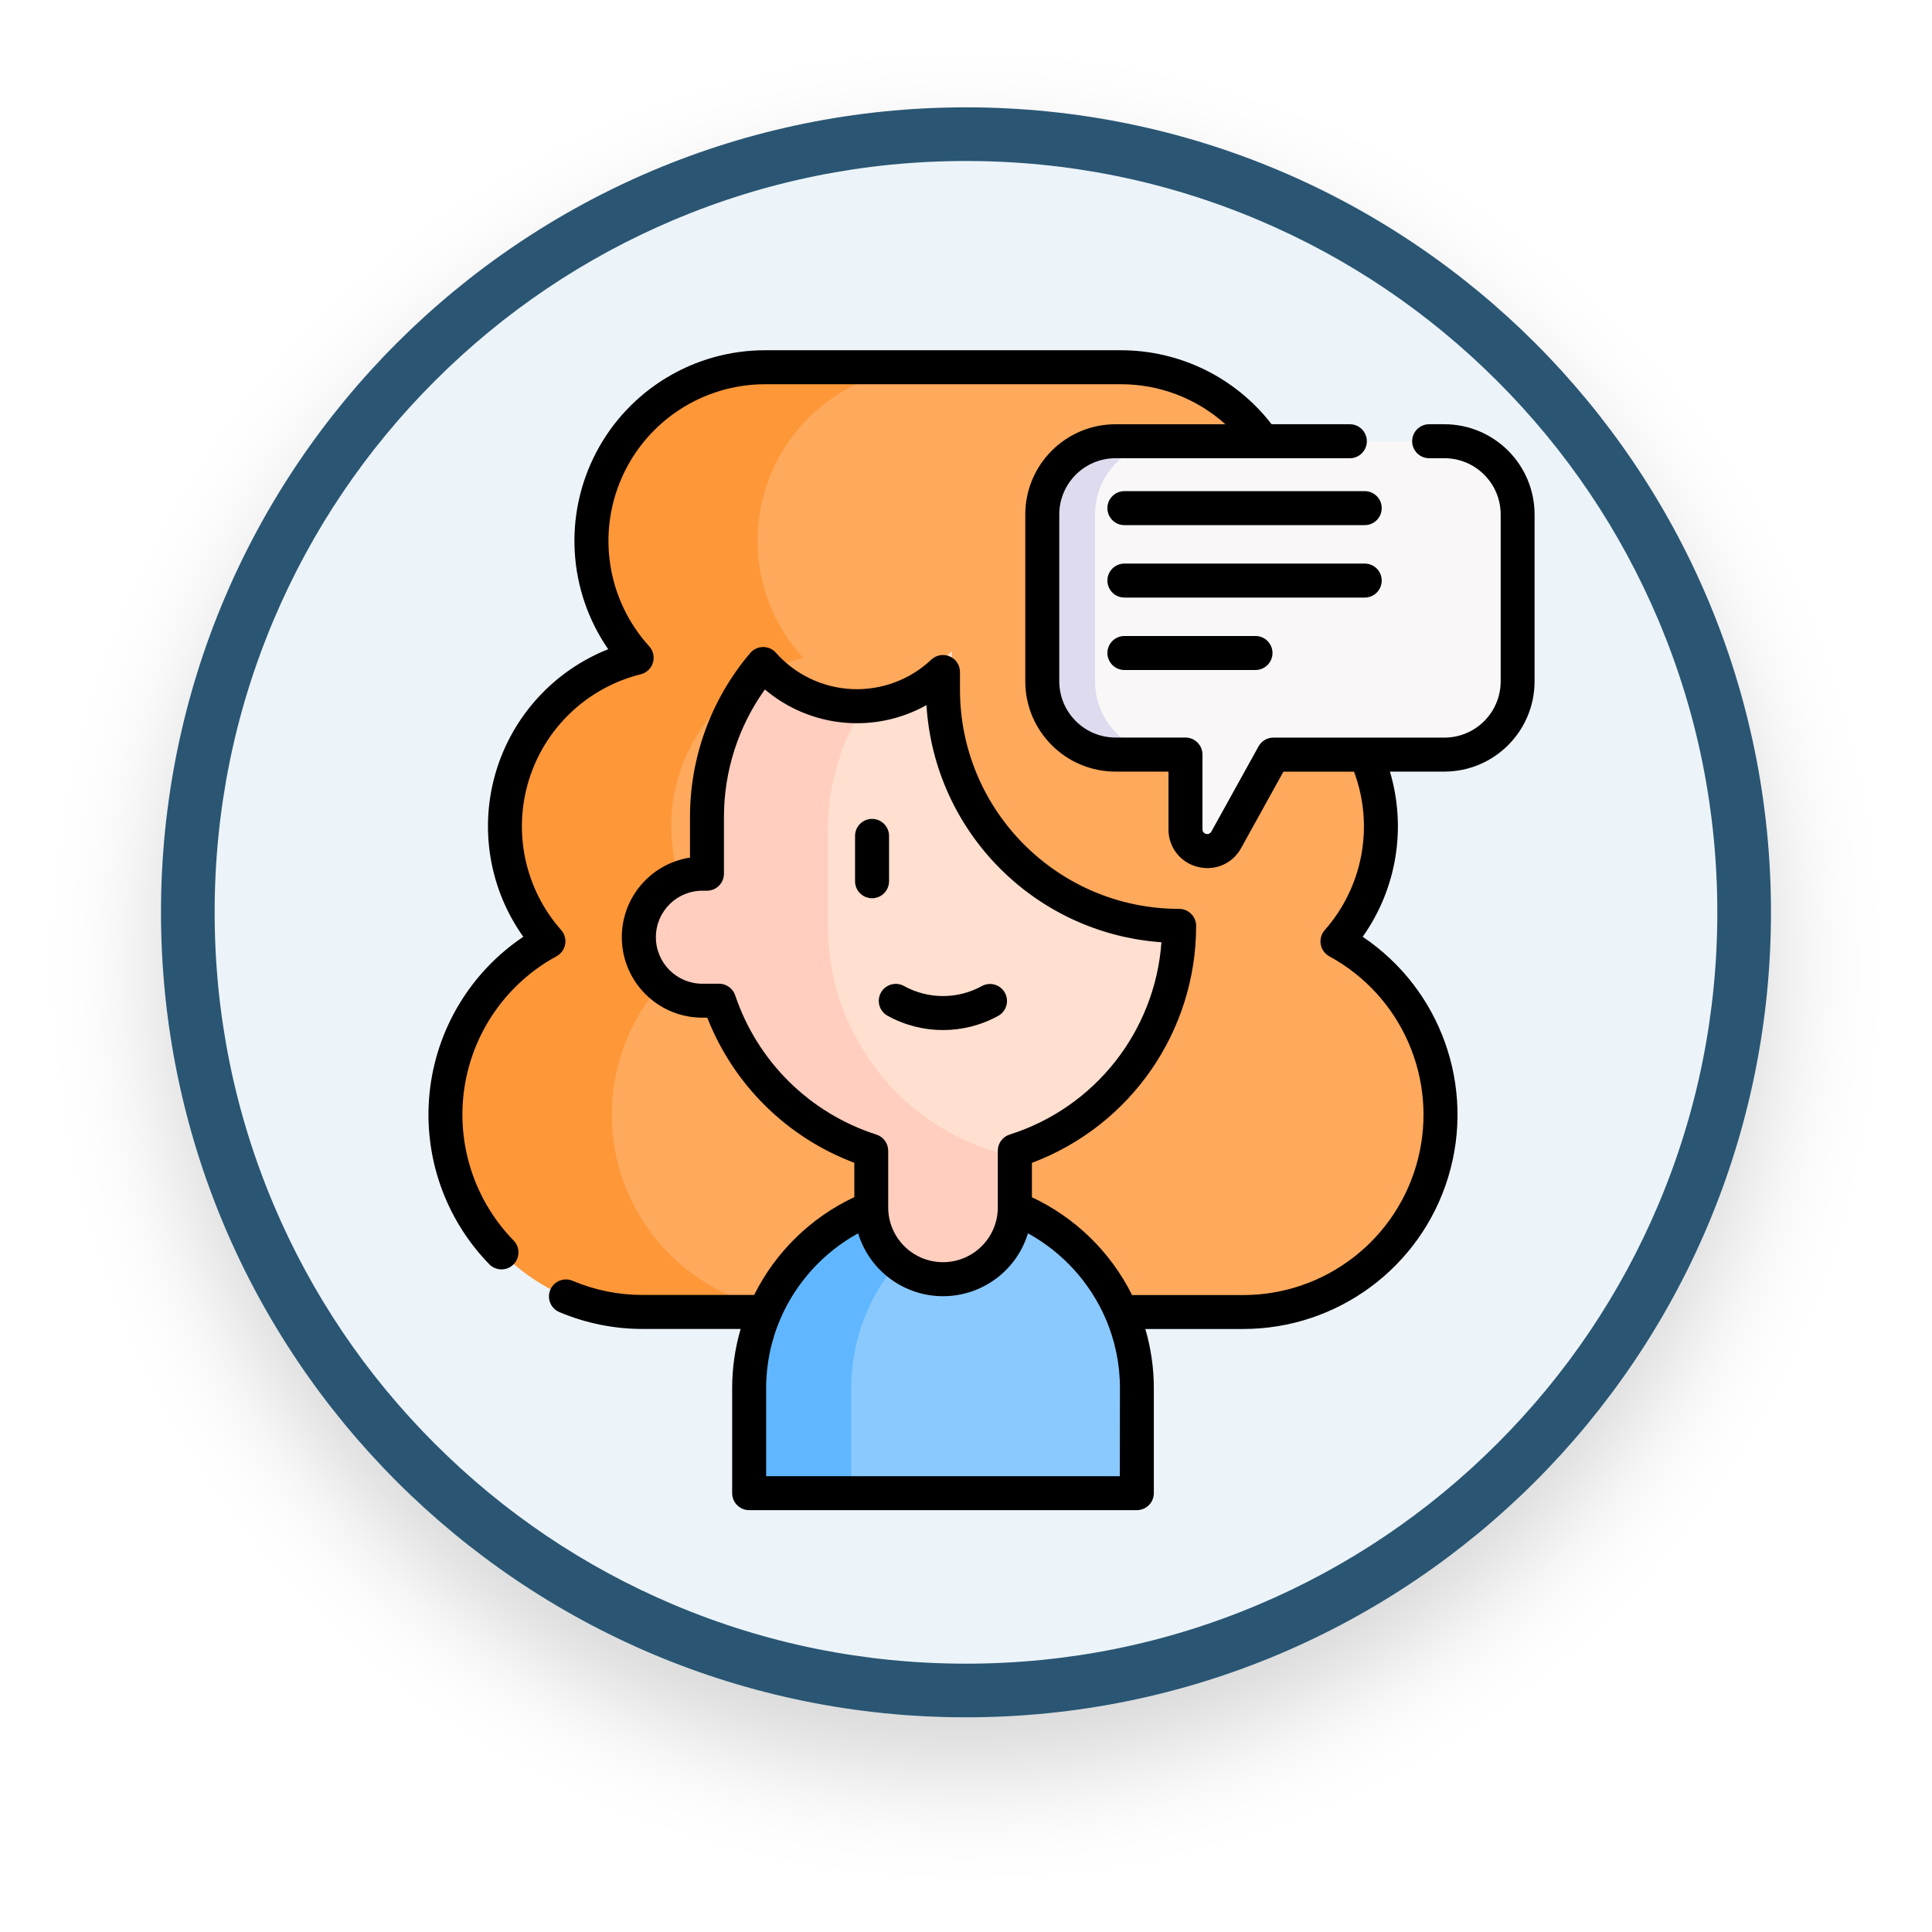
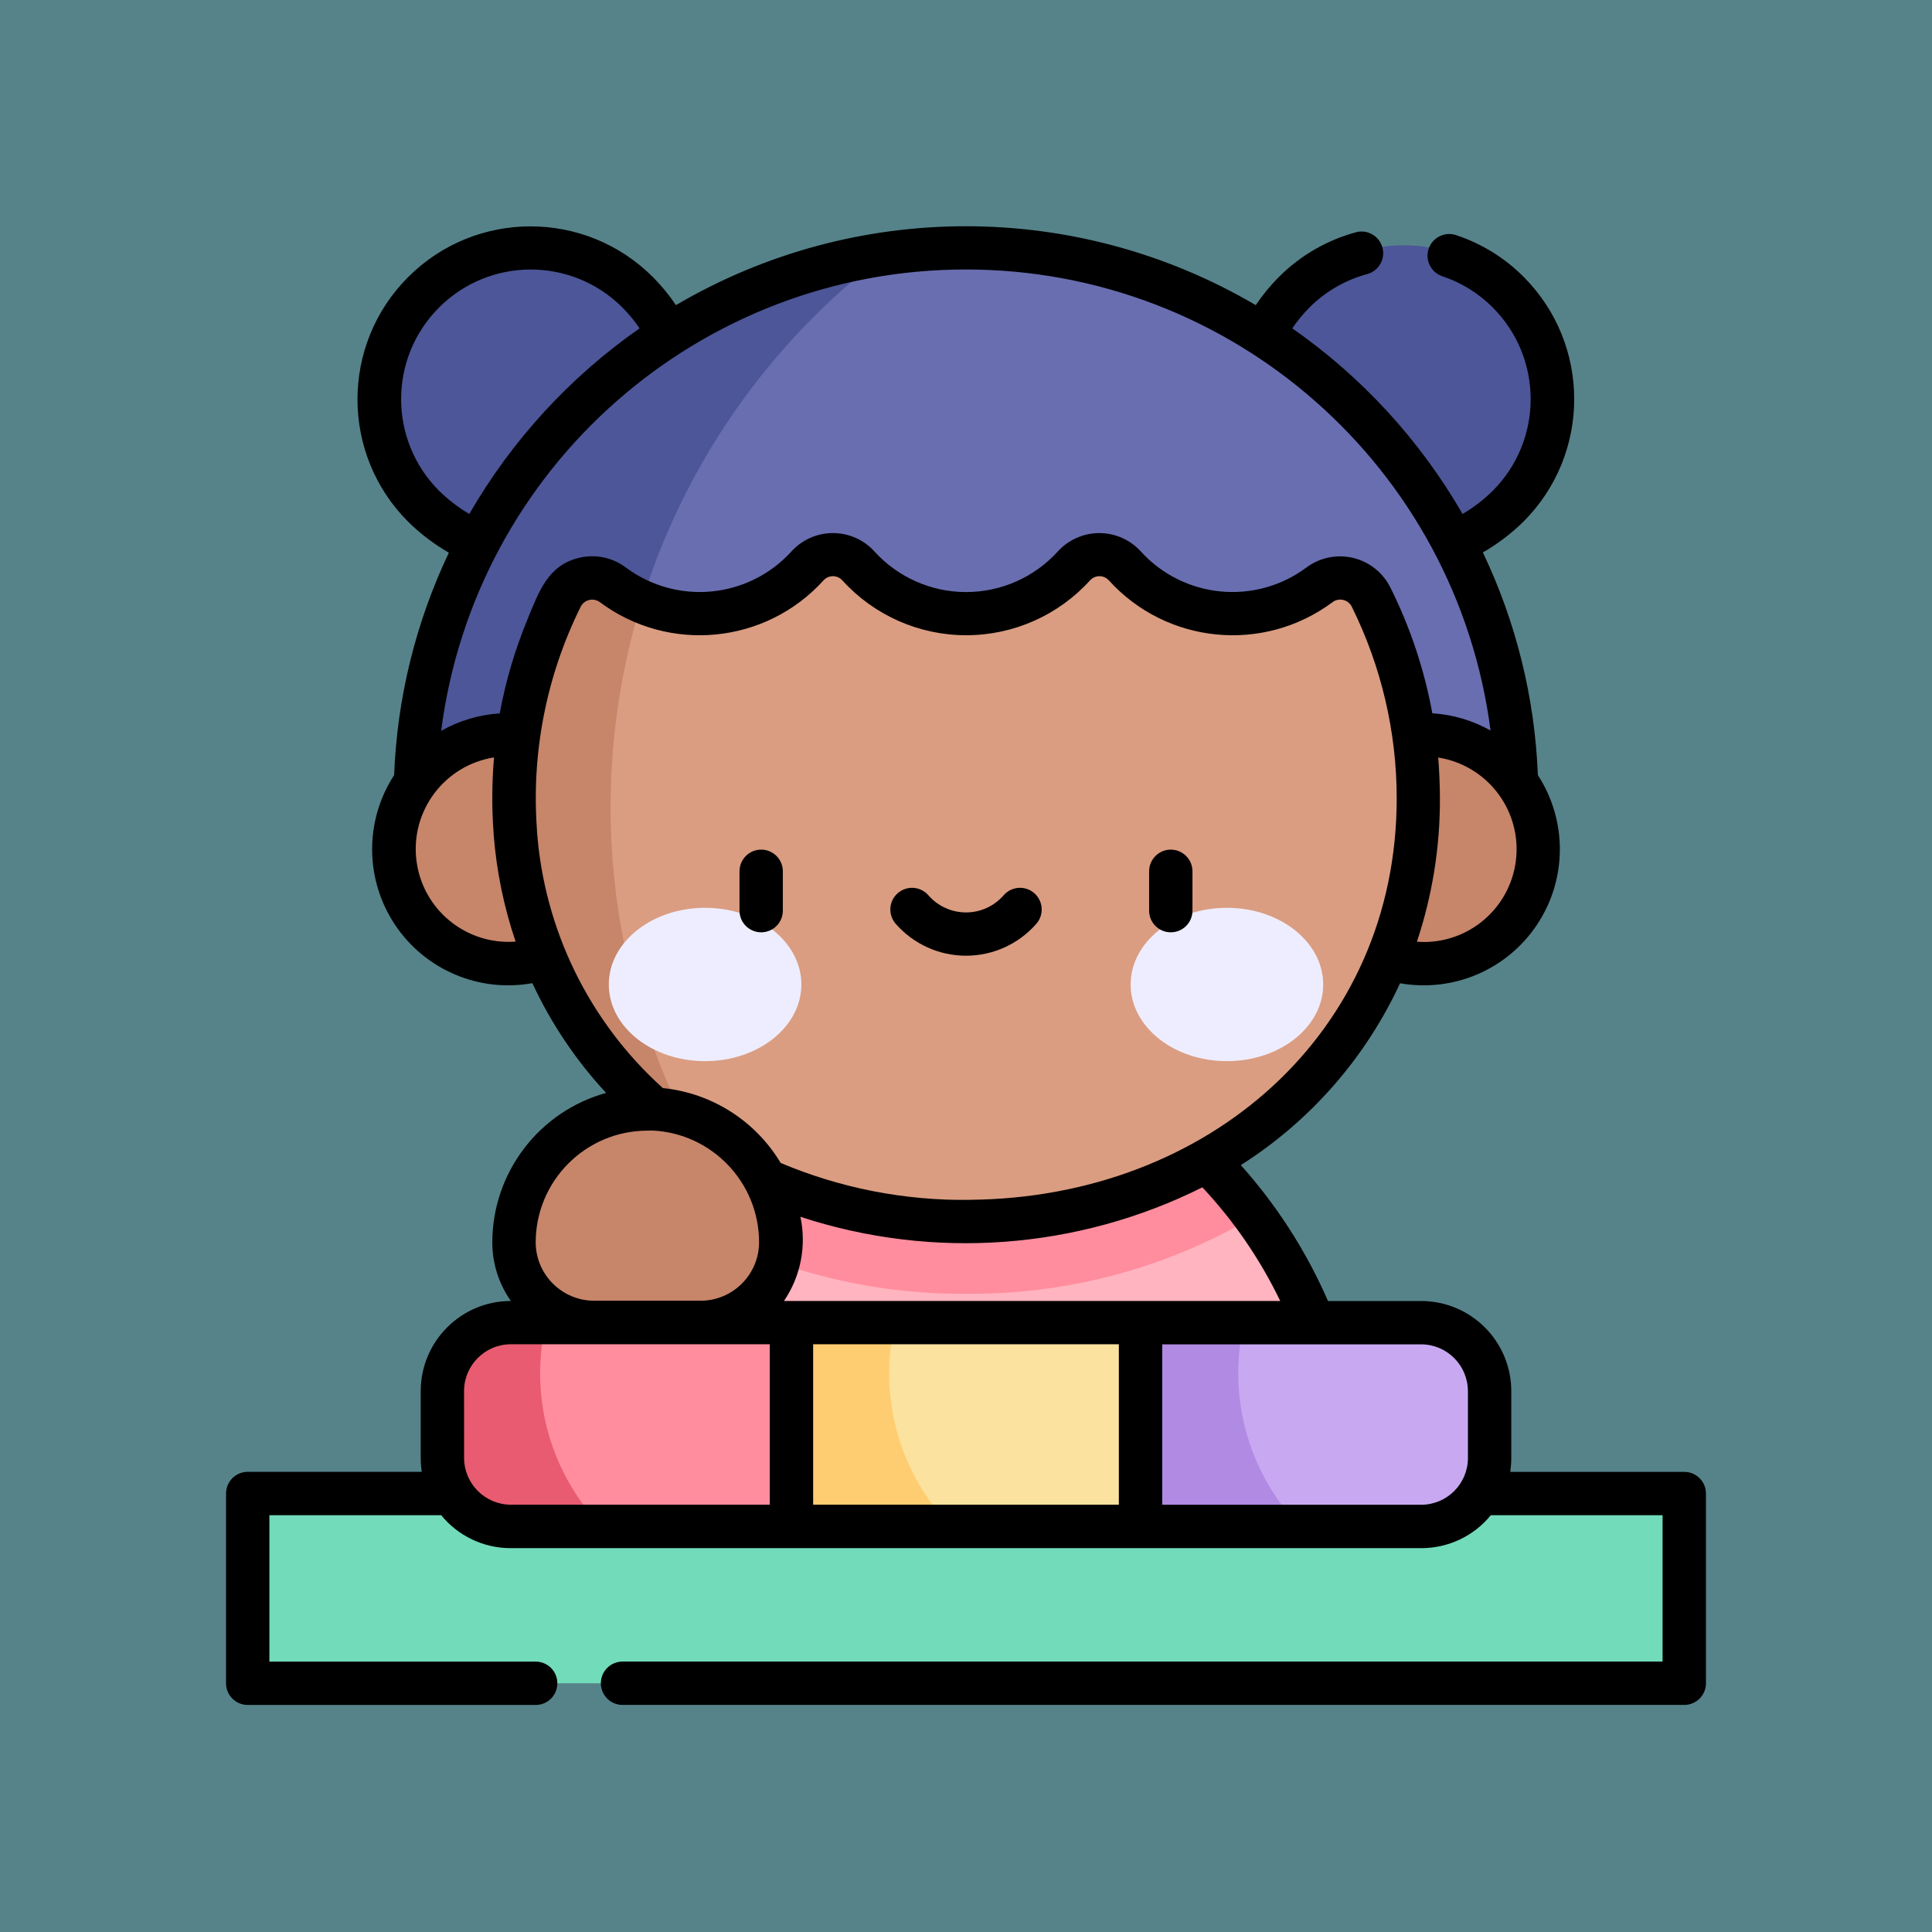
- <svg xmlns="http://www.w3.org/2000/svg" width="108" height="108" viewBox="0 0 108 108">
-   <defs>
-     <filter id="Path_904820" x="0" y="0" width="108" height="108" filterUnits="userSpaceOnUse">
-       <feOffset dy="3" input="SourceAlpha" />
-       <feGaussianBlur stdDeviation="3" result="blur" />
-       <feFlood flood-opacity="0.161" />
-       <feComposite operator="in" in2="blur" />
-       <feComposite in="SourceGraphic" />
-     </filter>
-   </defs>
-   <g id="Icono" transform="translate(-615.101 -5000)">
-     <g transform="matrix(1, 0, 0, 1, 615.1, 5000)" filter="url(#Path_904820)">
-       <g id="Path_904820-2" data-name="Path 904820" transform="translate(9 6)" fill="#ecf4fa">
-         <path d="M 45 88.5 C 39.127 88.5 33.43 87.35 28.068 85.082 C 22.889 82.891 18.236 79.755 14.241 75.759 C 10.245 71.764 7.109 67.111 4.918 61.932 C 2.65 56.57 1.5 50.873 1.5 45 C 1.5 39.127 2.65 33.43 4.918 28.068 C 7.109 22.889 10.245 18.236 14.241 14.241 C 18.236 10.245 22.889 7.109 28.068 4.918 C 33.43 2.65 39.127 1.5 45 1.5 C 50.873 1.5 56.57 2.65 61.932 4.918 C 67.111 7.109 71.764 10.245 75.759 14.241 C 79.755 18.236 82.891 22.889 85.082 28.068 C 87.35 33.43 88.5 39.127 88.5 45 C 88.5 50.873 87.35 56.57 85.082 61.932 C 82.891 67.111 79.755 71.764 75.759 75.759 C 71.764 79.755 67.111 82.891 61.932 85.082 C 56.57 87.35 50.873 88.5 45 88.5 Z" stroke="none" />
-         <path d="M 45 3 C 39.329 3 33.829 4.11 28.653 6.299 C 23.652 8.415 19.16 11.443 15.302 15.302 C 11.443 19.16 8.415 23.652 6.299 28.653 C 4.11 33.829 3 39.329 3 45 C 3 50.671 4.11 56.171 6.299 61.347 C 8.415 66.348 11.443 70.84 15.302 74.698 C 19.16 78.557 23.652 81.585 28.653 83.701 C 33.829 85.89 39.329 87 45 87 C 50.671 87 56.171 85.89 61.347 83.701 C 66.348 81.585 70.84 78.557 74.698 74.698 C 78.557 70.84 81.585 66.348 83.701 61.347 C 85.89 56.171 87 50.671 87 45 C 87 39.329 85.89 33.829 83.701 28.653 C 81.585 23.652 78.557 19.16 74.698 15.302 C 70.84 11.443 66.348 8.415 61.347 6.299 C 56.171 4.11 50.671 3 45 3 M 45 0 C 69.853 0 90 20.147 90 45 C 90 69.853 69.853 90 45 90 C 20.147 90 0 69.853 0 45 C 0 20.147 20.147 0 45 0 Z" stroke="none" fill="#2a5673" />
+ <svg xmlns="http://www.w3.org/2000/svg" width="60" height="60" viewBox="0 0 60 60">
+   <g id="Group_1145599" data-name="Group 1145599" transform="translate(-212 -2739.516)">
+     <rect id="Fondo" width="60" height="60" transform="translate(212 2739.516)" fill="#56838a" />
+     <g id="repetitivo" transform="translate(219.02 2746.372)">
+       <g id="Group_1145556" data-name="Group 1145556" transform="translate(0.673 0.836)">
+         <path id="Path_979403" data-name="Path 979403" d="M122.282,330.825c0-7.848,4.984-10.864,4.984-10.864l14.039-.9a15.379,15.379,0,0,1,4.984,11.761Z" transform="translate(-111.979 -291.111)" fill="#ffb4bf" />
+         <path id="Path_979404" data-name="Path 979404" d="M352.089,9.093a4.7,4.7,0,1,1,6.645,6.645c-1.835,1.835-5.429,2.454-7.264.619s-1.216-5.429.619-7.264Z" transform="translate(-319.587 -7.712)" fill="#4c5698" />
+         <path id="Path_979405" data-name="Path 979405" d="M65.465,24.766a17.1,17.1,0,1,1,34.207,0Z" transform="translate(-60.262 -7.663)" fill="#696eb1" />
+         <path id="Path_979406" data-name="Path 979406" d="M62.061,10.422a5.584,5.584,0,0,0-.968-1.329,4.7,4.7,0,1,0-6.645,6.645,5.745,5.745,0,0,0,1.69,1.146,17,17,0,0,0-1.954,7.932h6.072A21.523,21.523,0,0,1,68.825,7.891,17,17,0,0,0,62.061,10.422Z" transform="translate(-48.981 -7.712)" fill="#4c5698" />
+         <circle id="Ellipse_11589" data-name="Ellipse 11589" cx="3.556" cy="3.556" r="3.556" transform="translate(32.965 15.124)" fill="#c7856a" />
+         <path id="Path_979407" data-name="Path 979407" d="M175.528,319.064l-14.039.9a8.356,8.356,0,0,0-1.609,1.4,17.283,17.283,0,0,0,8.611,2.235h.161a17.309,17.309,0,0,0,8.816-2.405A11.621,11.621,0,0,0,175.528,319.064Z" transform="translate(-146.202 -291.111)" fill="#ff8d9d" />
+         <path id="Path_979408" data-name="Path 979408" d="M126.223,115.175a1.074,1.074,0,0,0-1.6-.388,4.516,4.516,0,0,1-6.049-.592,1.068,1.068,0,0,0-1.575,0,4.517,4.517,0,0,1-6.7,0,1.068,1.068,0,0,0-1.575,0,4.516,4.516,0,0,1-6.049.592,1.071,1.071,0,0,0-1.6.377,13.977,13.977,0,0,0-1.468,6.255c0,7.748,6.416,13.208,14.163,13.141,7.7-.067,13.914-5.429,13.914-13.14a13.979,13.979,0,0,0-1.463-6.245Z" transform="translate(-91.34 -104.316)" fill="#da9d81" />
+         <path id="Path_979409" data-name="Path 979409" d="M67.44,139.448a21.619,21.619,0,0,1-1.7-16.774,4.513,4.513,0,0,1-.9-.523,1.071,1.071,0,0,0-1.6.377,13.942,13.942,0,0,0-1.33,4.291c-.1-.009-.206-.015-.313-.015a3.556,3.556,0,0,0,0,7.111,3.04,3.04,0,0,0,1.127-.2A12.756,12.756,0,0,0,67.44,139.448Z" transform="translate(-53.508 -111.68)" fill="#c7856a" />
+         <g id="Group_1145555" data-name="Group 1145555" transform="translate(11.214 20.501)">
+           <g id="Group_1145554" data-name="Group 1145554">
+             <g id="Group_1145552" data-name="Group 1145552">
+               <ellipse id="Ellipse_11590" data-name="Ellipse 11590" cx="2.99" cy="2.381" rx="2.99" ry="2.381" fill="#eeedff" />
+             </g>
+             <g id="Group_1145553" data-name="Group 1145553" transform="translate(16.206)">
+               <ellipse id="Ellipse_11591" data-name="Ellipse 11591" cx="2.99" cy="2.381" rx="2.99" ry="2.381" fill="#eeedff" />
+             </g>
+           </g>
+         </g>
+         <path id="Path_979410" data-name="Path 979410" d="M7.5,438.69H52.113v5.893H7.5Z" transform="translate(-7.5 -399.999)" fill="#71dbba" />
+         <path id="Path_979411" data-name="Path 979411" d="M103.752,305.64a4.145,4.145,0,0,0-4.145,4.145,2.492,2.492,0,0,0,2.492,2.492h3.3a2.492,2.492,0,0,0,2.492-2.492A4.144,4.144,0,0,0,103.752,305.64Z" transform="translate(-91.339 -278.892)" fill="#c7856a" />
+         <path id="Path_979412" data-name="Path 979412" d="M189.667,385.905H178.826l-1.656-3.165,1.656-3.165h10.841l1.645,3.165Z" transform="translate(-161.94 -346.191)" fill="#fce29f" />
+         <path id="Path_979413" data-name="Path 979413" d="M76.978,379.576a2.127,2.127,0,0,0-2.127,2.127v2.076a2.127,2.127,0,0,0,2.127,2.127h8.714v-6.329Z" transform="translate(-68.805 -346.191)" fill="#ff8d9d" />
+         <path id="Path_979414" data-name="Path 979414" d="M325.1,379.576h-8.714v6.329H325.1a2.127,2.127,0,0,0,2.127-2.127V381.7a2.127,2.127,0,0,0-2.127-2.127Z" transform="translate(-288.656 -346.191)" fill="#c8a9f1" />
+         <path id="Path_979415" data-name="Path 979415" d="M77.886,381.142a6.9,6.9,0,0,1,.181-1.566H76.978a2.127,2.127,0,0,0-2.127,2.127v2.076a2.127,2.127,0,0,0,2.127,2.127H79.8A6.866,6.866,0,0,1,77.886,381.142Z" transform="translate(-68.805 -346.191)" fill="#e95b70" />
+         <path id="Path_979416" data-name="Path 979416" d="M200.566,385.905a6.881,6.881,0,0,1-1.733-6.329h-3.216v6.329Z" transform="translate(-178.731 -346.191)" fill="#ffcd71" />
+         <path id="Path_979417" data-name="Path 979417" d="M321.332,385.905a6.881,6.881,0,0,1-1.733-6.329h-3.216v6.329Z" transform="translate(-288.656 -346.191)" fill="#b18ae3" />
      </g>
-     </g>
-     <g id="hablar" transform="translate(627.185 5019.579)">
-       <g id="Group_1145361" data-name="Group 1145361" transform="translate(12.82 0.95)">
-         <g id="Group_1145359" data-name="Group 1145359" transform="translate(0)">
-           <path id="Path_978660" data-name="Path 978660" d="M69.228,39.592A9.707,9.707,0,0,0,64.3,23.747,9.709,9.709,0,0,0,57.119,7.5H37.238A9.709,9.709,0,0,0,30.06,23.747,9.707,9.707,0,0,0,25.13,39.592,11.031,11.031,0,0,0,30.4,60.314H63.959a11.031,11.031,0,0,0,5.268-20.722Z" transform="translate(-19.368 -7.501)" fill="#fea95c" />
-           <path id="Path_978661" data-name="Path 978661" d="M31.9,57.085a11,11,0,0,0,7.8,3.231H30.4a11.032,11.032,0,0,1-5.268-20.724,9.706,9.706,0,0,1,4.931-15.843A9.707,9.707,0,0,1,37.246,7.5H46.54a9.7,9.7,0,0,0-7.18,16.246A9.7,9.7,0,0,0,34.43,39.592,11.033,11.033,0,0,0,31.9,57.085Z" transform="translate(-19.375 -7.503)" fill="#fe9738" />
-           <path id="Path_978662" data-name="Path 978662" d="M164.237,372.7A10.836,10.836,0,0,0,153.4,383.531v5.856h21.672v-5.856A10.836,10.836,0,0,0,164.237,372.7Z" transform="translate(-136.427 -326.445)" fill="#8ac9fe" />
-           <path id="Path_978663" data-name="Path 978663" d="M167.09,373.072a10.84,10.84,0,0,0-7.984,10.457v5.856h-5.7v-5.856a10.846,10.846,0,0,1,13.688-10.457Z" transform="translate(-136.427 -326.444)" fill="#60b7ff" />
-           <path id="Path_978664" data-name="Path 978664" d="M121.726,139.966v-1a7.006,7.006,0,0,1-10.053-.442,13.141,13.141,0,0,0-3.142,8.545v3.173h-.255a3.55,3.55,0,0,0,0,7.1h.933a13.227,13.227,0,0,0,8.5,8.387v3.17a4.013,4.013,0,0,0,8.026,0v-3.17a13.2,13.2,0,0,0,9.181-12.571A13.2,13.2,0,0,1,121.726,139.966Z" transform="translate(-93.916 -121.933)" fill="#ffdfcf" stroke="#ffdfcf" stroke-miterlimit="10" stroke-width="1" />
-           <path id="Path_978665" data-name="Path 978665" d="M125.739,166.074v2.833a4.013,4.013,0,0,1-8.027,0v-3.17a13.228,13.228,0,0,1-8.5-8.389h-.934a3.551,3.551,0,1,1,0-7.1h.256v-3.172a13.141,13.141,0,0,1,3.142-8.545,6.989,6.989,0,0,0,5.242,2.356c.123,0,.246,0,.368-.011a13.114,13.114,0,0,0-2,6.989v5.3a13.2,13.2,0,0,0,10.457,12.909Z" transform="translate(-93.915 -121.936)" fill="#ffcebf" />
-         </g>
-         <g id="Group_1145360" data-name="Group 1145360" transform="translate(33.361 4.136)">
-           <path id="Path_978666" data-name="Path 978666" d="M309.367,44.256v9.332a4.093,4.093,0,0,1-4.093,4.093h-9.563l-2.635,4.761a1.215,1.215,0,0,1-2.278-.589V57.682h-3.912a4.093,4.093,0,0,1-4.093-4.093V44.256a4.093,4.093,0,0,1,4.093-4.093h18.389A4.093,4.093,0,0,1,309.367,44.256Z" transform="translate(-282.792 -40.163)" fill="#f9f7f8" />
-           <path id="Path_978667" data-name="Path 978667" d="M289.835,57.682h-2.95a4.093,4.093,0,0,1-4.093-4.093V44.256a4.093,4.093,0,0,1,4.093-4.093h2.95a4.093,4.093,0,0,0-4.093,4.093v9.332A4.093,4.093,0,0,0,289.835,57.682Z" transform="translate(-282.792 -40.163)" fill="#dedbee" />
-         </g>
-       </g>
-       <g id="Group_1145362" data-name="Group 1145362" transform="translate(11.87 0)">
-         <path id="Path_978668" data-name="Path 978668" d="M210.744,280.176a.95.95,0,0,0,.375,1.29,6.4,6.4,0,0,0,6.193,0,.95.95,0,0,0-.915-1.665,4.506,4.506,0,0,1-4.363,0A.949.949,0,0,0,210.744,280.176Z" transform="translate(-185.456 -244.263)" />
-         <path id="Path_978669" data-name="Path 978669" d="M202.044,210.357v-2.535a.95.95,0,1,0-1.9,0v2.535a.95.95,0,1,0,1.9,0Z" transform="translate(-176.3 -180.674)" />
-         <path id="Path_978670" data-name="Path 978670" d="M68.662,4.136h-.855a.95.95,0,1,0,0,1.9h.855a3.147,3.147,0,0,1,3.143,3.143v9.332a3.147,3.147,0,0,1-3.143,3.143H59.1a.95.95,0,0,0-.831.49l-2.635,4.76a.265.265,0,0,1-.5-.129V22.6a.95.95,0,0,0-.95-.95H50.273a3.147,3.147,0,0,1-3.143-3.143V9.179a3.147,3.147,0,0,1,3.143-3.143h13.1a.95.95,0,1,0,0-1.9H59A10.64,10.64,0,0,0,50.571,0H30.689a10.656,10.656,0,0,0-8.774,16.712,10.65,10.65,0,0,0-4.747,16.076,11.979,11.979,0,0,0-1.9,18.306.95.95,0,1,0,1.36-1.327,10.08,10.08,0,0,1,2.4-15.892.95.95,0,0,0,.258-1.462,8.759,8.759,0,0,1,4.448-14.3.95.95,0,0,0,.473-1.562A8.759,8.759,0,0,1,30.689,1.9H50.571a8.7,8.7,0,0,1,5.844,2.237H50.273A5.049,5.049,0,0,0,45.23,9.179v9.332a5.049,5.049,0,0,0,5.043,5.043h2.962v3.222a2.138,2.138,0,0,0,1.624,2.1,2.229,2.229,0,0,0,.559.072,2.134,2.134,0,0,0,1.877-1.119l2.364-4.271h3.948a8.754,8.754,0,0,1-1.639,8.859.95.95,0,0,0,.258,1.462,10.081,10.081,0,0,1-4.814,18.937H51.2a11.907,11.907,0,0,0-5.6-5.469V45.425a14.151,14.151,0,0,0,9.181-13.247.95.95,0,0,0-.95-.95A12.259,12.259,0,0,1,41.579,18.983v-1a.95.95,0,0,0-1.6-.69,6.056,6.056,0,0,1-8.69-.383.936.936,0,0,0-.72-.319.95.95,0,0,0-.714.334,14.148,14.148,0,0,0-3.368,9.161v2.276a4.5,4.5,0,0,0,.7,8.947h.267a14.2,14.2,0,0,0,8.22,8.113v1.919a11.906,11.906,0,0,0-5.6,5.469H23.848a10.035,10.035,0,0,1-3.906-.784.95.95,0,1,0-.736,1.751,11.923,11.923,0,0,0,4.642.933h5.471a11.755,11.755,0,0,0-.475,3.323v5.856a.95.95,0,0,0,.95.95H51.466a.95.95,0,0,0,.95-.95V58.035a11.755,11.755,0,0,0-.475-3.323h5.47a11.98,11.98,0,0,0,6.68-21.925,10.674,10.674,0,0,0,1.522-9.233h3.049A5.049,5.049,0,0,0,73.7,18.512V9.179a5.048,5.048,0,0,0-5.043-5.043ZM29.014,36.061a.95.95,0,0,0-.9-.649H27.18a2.6,2.6,0,1,1,0-5.2h.255a.95.95,0,0,0,.95-.95V26.089a12.252,12.252,0,0,1,2.288-7.127,7.963,7.963,0,0,0,9.033.876A14.166,14.166,0,0,0,52.841,33.094a12.2,12.2,0,0,1-8.486,10.75.95.95,0,0,0-.661.9v3.17a3.063,3.063,0,1,1-6.127,0v-3.17a.95.95,0,0,0-.661-.9,12.284,12.284,0,0,1-7.892-7.783Zm21.5,26.881H30.744V58.035a9.815,9.815,0,0,1,.8-3.9,9.983,9.983,0,0,1,4.341-4.772,4.963,4.963,0,0,0,9.495,0,9.983,9.983,0,0,1,4.342,4.772,9.814,9.814,0,0,1,.8,3.9Z" transform="translate(-11.87 0)" />
-         <path id="Path_978671" data-name="Path 978671" d="M312.488,62.19a.95.95,0,1,0,0,1.9h13.434a.95.95,0,0,0,0-1.9Z" transform="translate(-273.587 -54.314)" />
-         <path id="Path_978672" data-name="Path 978672" d="M326.872,95.112a.95.95,0,0,0-.95-.95H312.488a.95.95,0,0,0,0,1.9h13.434A.95.95,0,0,0,326.872,95.112Z" transform="translate(-273.587 -82.237)" />
-         <path id="Path_978673" data-name="Path 978673" d="M312.488,126.133a.95.95,0,1,0,0,1.9h7.328a.95.95,0,1,0,0-1.9Z" transform="translate(-273.587 -110.159)" />
+       <g id="Group_1145557" data-name="Group 1145557" transform="translate(0 0.163)">
+         <path id="Path_979418" data-name="Path 979418" d="M178.317,215.918a.673.673,0,0,0-.673.673v1.222a.673.673,0,0,0,1.346,0v-1.222A.673.673,0,0,0,178.317,215.918Z" transform="translate(-161.698 -196.551)" />
+         <path id="Path_979419" data-name="Path 979419" d="M320.029,215.918a.673.673,0,0,0-.673.673v1.222a.673.673,0,0,0,1.346,0v-1.222A.673.673,0,0,0,320.029,215.918Z" transform="translate(-290.689 -196.551)" />
+         <path id="Path_979420" data-name="Path 979420" d="M234.289,229.293a.673.673,0,0,0-.95.065,1.549,1.549,0,0,1-2.339,0,.673.673,0,1,0-1.015.885,2.9,2.9,0,0,0,4.369,0A.673.673,0,0,0,234.289,229.293Z" transform="translate(-209.189 -208.574)" />
+         <path id="Path_979421" data-name="Path 979421" d="M45.287,38.854H39.881a2.811,2.811,0,0,0,.033-.43V36.348a2.8,2.8,0,0,0-2.8-2.8H34.222a15.782,15.782,0,0,0-2.707-4.22A13.312,13.312,0,0,0,36.46,23.68a4.226,4.226,0,0,0,4.28-6.464A17.668,17.668,0,0,0,39.032,10.3a6.186,6.186,0,0,0,1.264-.96,5.378,5.378,0,0,0,0-7.6A5.319,5.319,0,0,0,38.2.446a.673.673,0,1,0-.427,1.277,3.982,3.982,0,0,1,1.566.97,4.03,4.03,0,0,1,0,5.693,4.792,4.792,0,0,1-.938.72,17.974,17.974,0,0,0-5.289-5.765,4.559,4.559,0,0,1,.535-.648,4.02,4.02,0,0,1,1.82-1.045.673.673,0,0,0-.342-1.3,5.369,5.369,0,0,0-2.431,1.4,5.927,5.927,0,0,0-.715.872,17.769,17.769,0,0,0-18.007,0,5.927,5.927,0,0,0-.716-.872,5.372,5.372,0,0,0-7.6,7.6,6.186,6.186,0,0,0,1.264.96A17.669,17.669,0,0,0,5.22,17.216a4.225,4.225,0,0,0,4.293,6.461,13.168,13.168,0,0,0,2.29,3.408,4.825,4.825,0,0,0-3.534,4.643,3.147,3.147,0,0,0,.577,1.819,2.8,2.8,0,0,0-2.8,2.8v2.076a2.812,2.812,0,0,0,.033.43H.673A.673.673,0,0,0,0,39.527V45.42a.673.673,0,0,0,.673.673H9.616a.673.673,0,1,0,0-1.346H1.346V40.2H6.681a2.783,2.783,0,0,0,2.155,1.023H37.124A2.782,2.782,0,0,0,39.279,40.2h5.334v4.546h-32.3a.673.673,0,1,0,0,1.346H45.287a.673.673,0,0,0,.673-.673V39.527a.673.673,0,0,0-.673-.673Zm-6.719-2.507v2.076a1.455,1.455,0,0,1-1.453,1.453H29.073V34.894h8.041a1.455,1.455,0,0,1,1.453,1.453Zm-5.828-2.8H17.327a3.385,3.385,0,0,0,.51-2.614,16.456,16.456,0,0,0,12.484-.915A14.132,14.132,0,0,1,32.739,33.548ZM23.1,30.407a14.6,14.6,0,0,1-5.876-1.147,4.833,4.833,0,0,0-3.659-2.325,11.9,11.9,0,0,1-3.91-8c0-.009,0-.018,0-.028a13.37,13.37,0,0,1,1.361-6.925.4.4,0,0,1,.592-.138,5.191,5.191,0,0,0,6.951-.68.394.394,0,0,1,.577,0,5.193,5.193,0,0,0,7.7,0,.394.394,0,0,1,.577,0,5.191,5.191,0,0,0,6.951.68.4.4,0,0,1,.6.149,13.4,13.4,0,0,1,1.392,5.945c0,7.291-5.868,12.4-13.247,12.467Zm14.1-8.009q-.109,0-.217-.008a13.913,13.913,0,0,0,.715-4.45c0-.411-.023-.906-.053-1.27a2.882,2.882,0,0,1-.445,5.729Zm2.082-6.561a4.233,4.233,0,0,0-1.82-.542,14.638,14.638,0,0,0-1.3-3.9,1.747,1.747,0,0,0-2.608-.628,3.845,3.845,0,0,1-5.147-.5,1.742,1.742,0,0,0-2.573,0,3.845,3.845,0,0,1-5.7,0,1.741,1.741,0,0,0-2.573,0,3.845,3.845,0,0,1-5.147.5,1.74,1.74,0,0,0-1.447-.3c-.963.229-1.245,1.033-1.6,1.9A14.465,14.465,0,0,0,8.5,15.3a4.223,4.223,0,0,0-1.82.542,16.431,16.431,0,0,1,32.592,0ZM6.616,8.386a4.025,4.025,0,0,1,5.693-5.693,4.564,4.564,0,0,1,.535.648A17.974,17.974,0,0,0,7.555,9.106a4.8,4.8,0,0,1-.938-.72Zm2.378,14a2.882,2.882,0,0,1-.672-5.72,14.839,14.839,0,0,0-.012,2.364v.016a13.594,13.594,0,0,0,.683,3.339Zm4.092,5.868c.056,0,.112,0,.168,0h0a3.479,3.479,0,0,1,3.3,3.467,1.821,1.821,0,0,1-1.819,1.819h-3.3a1.821,1.821,0,0,1-1.819-1.819A3.475,3.475,0,0,1,13.086,28.257Zm-5.694,8.09a1.455,1.455,0,0,1,1.453-1.453h8.041v4.983H8.846a1.455,1.455,0,0,1-1.453-1.453Zm10.841-1.453h9.494v4.983H18.233Z" transform="translate(0 -0.163)" />
      </g>
    </g>
  </g>
</svg>
